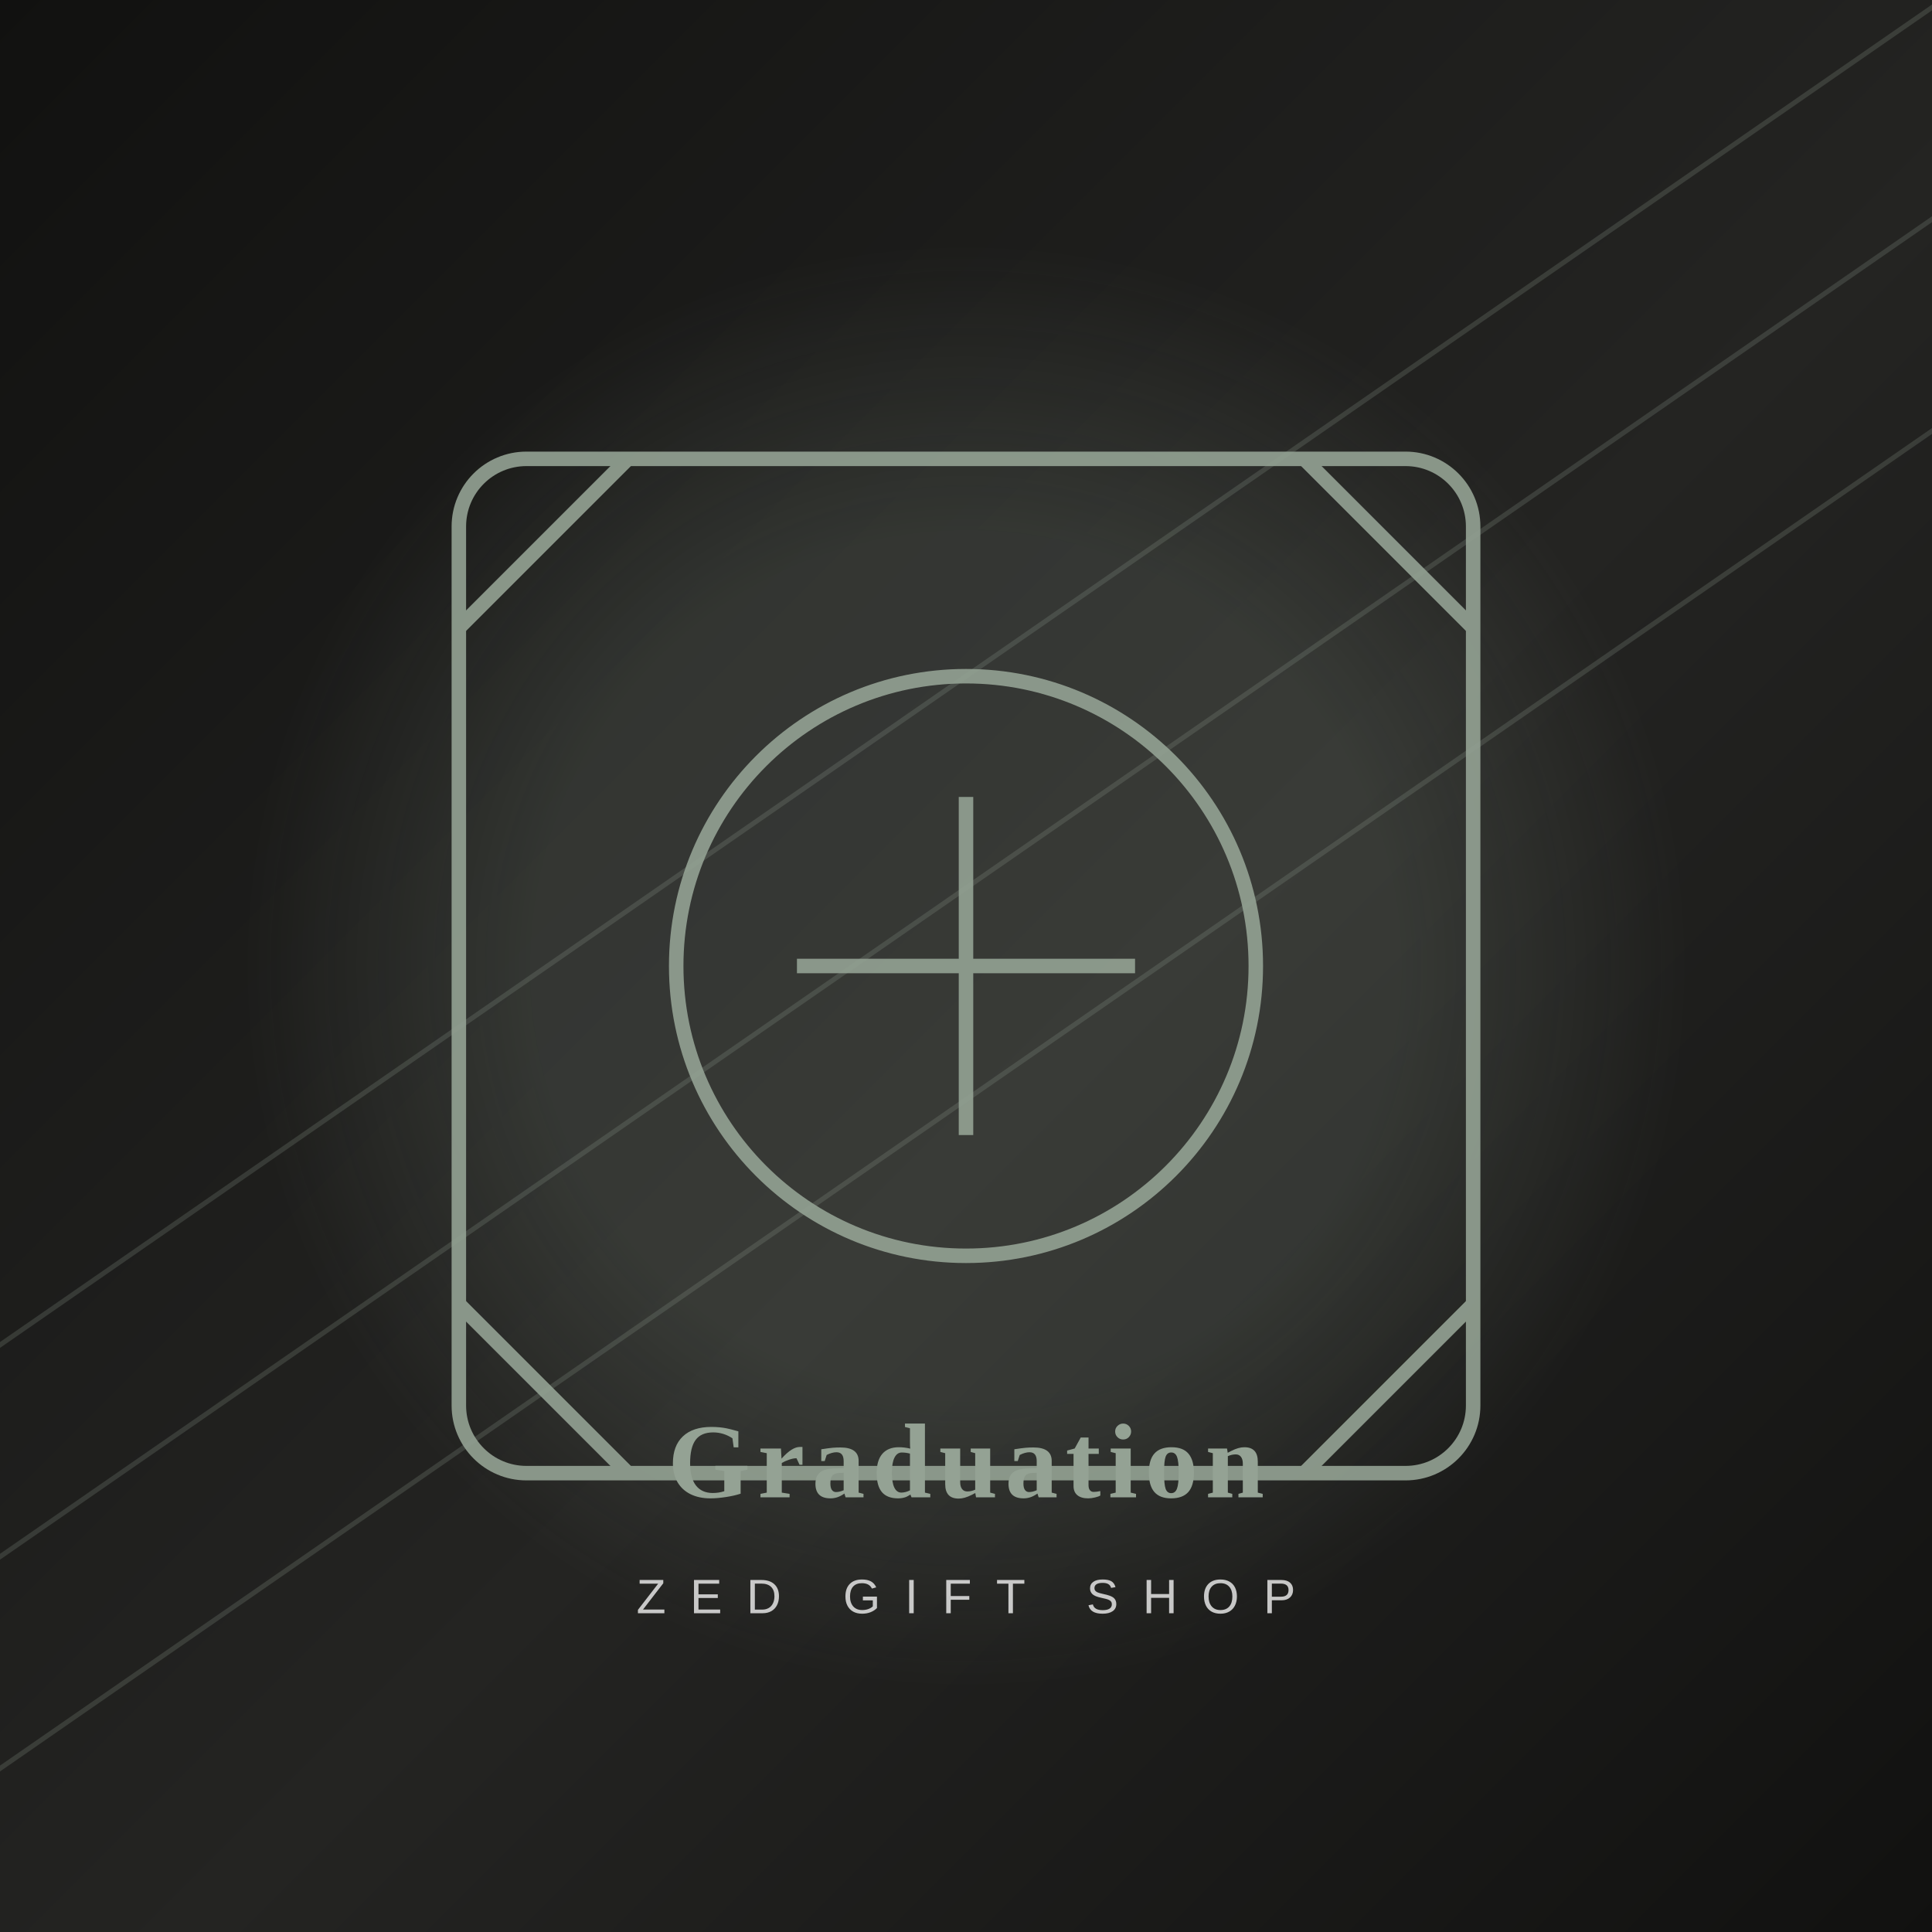
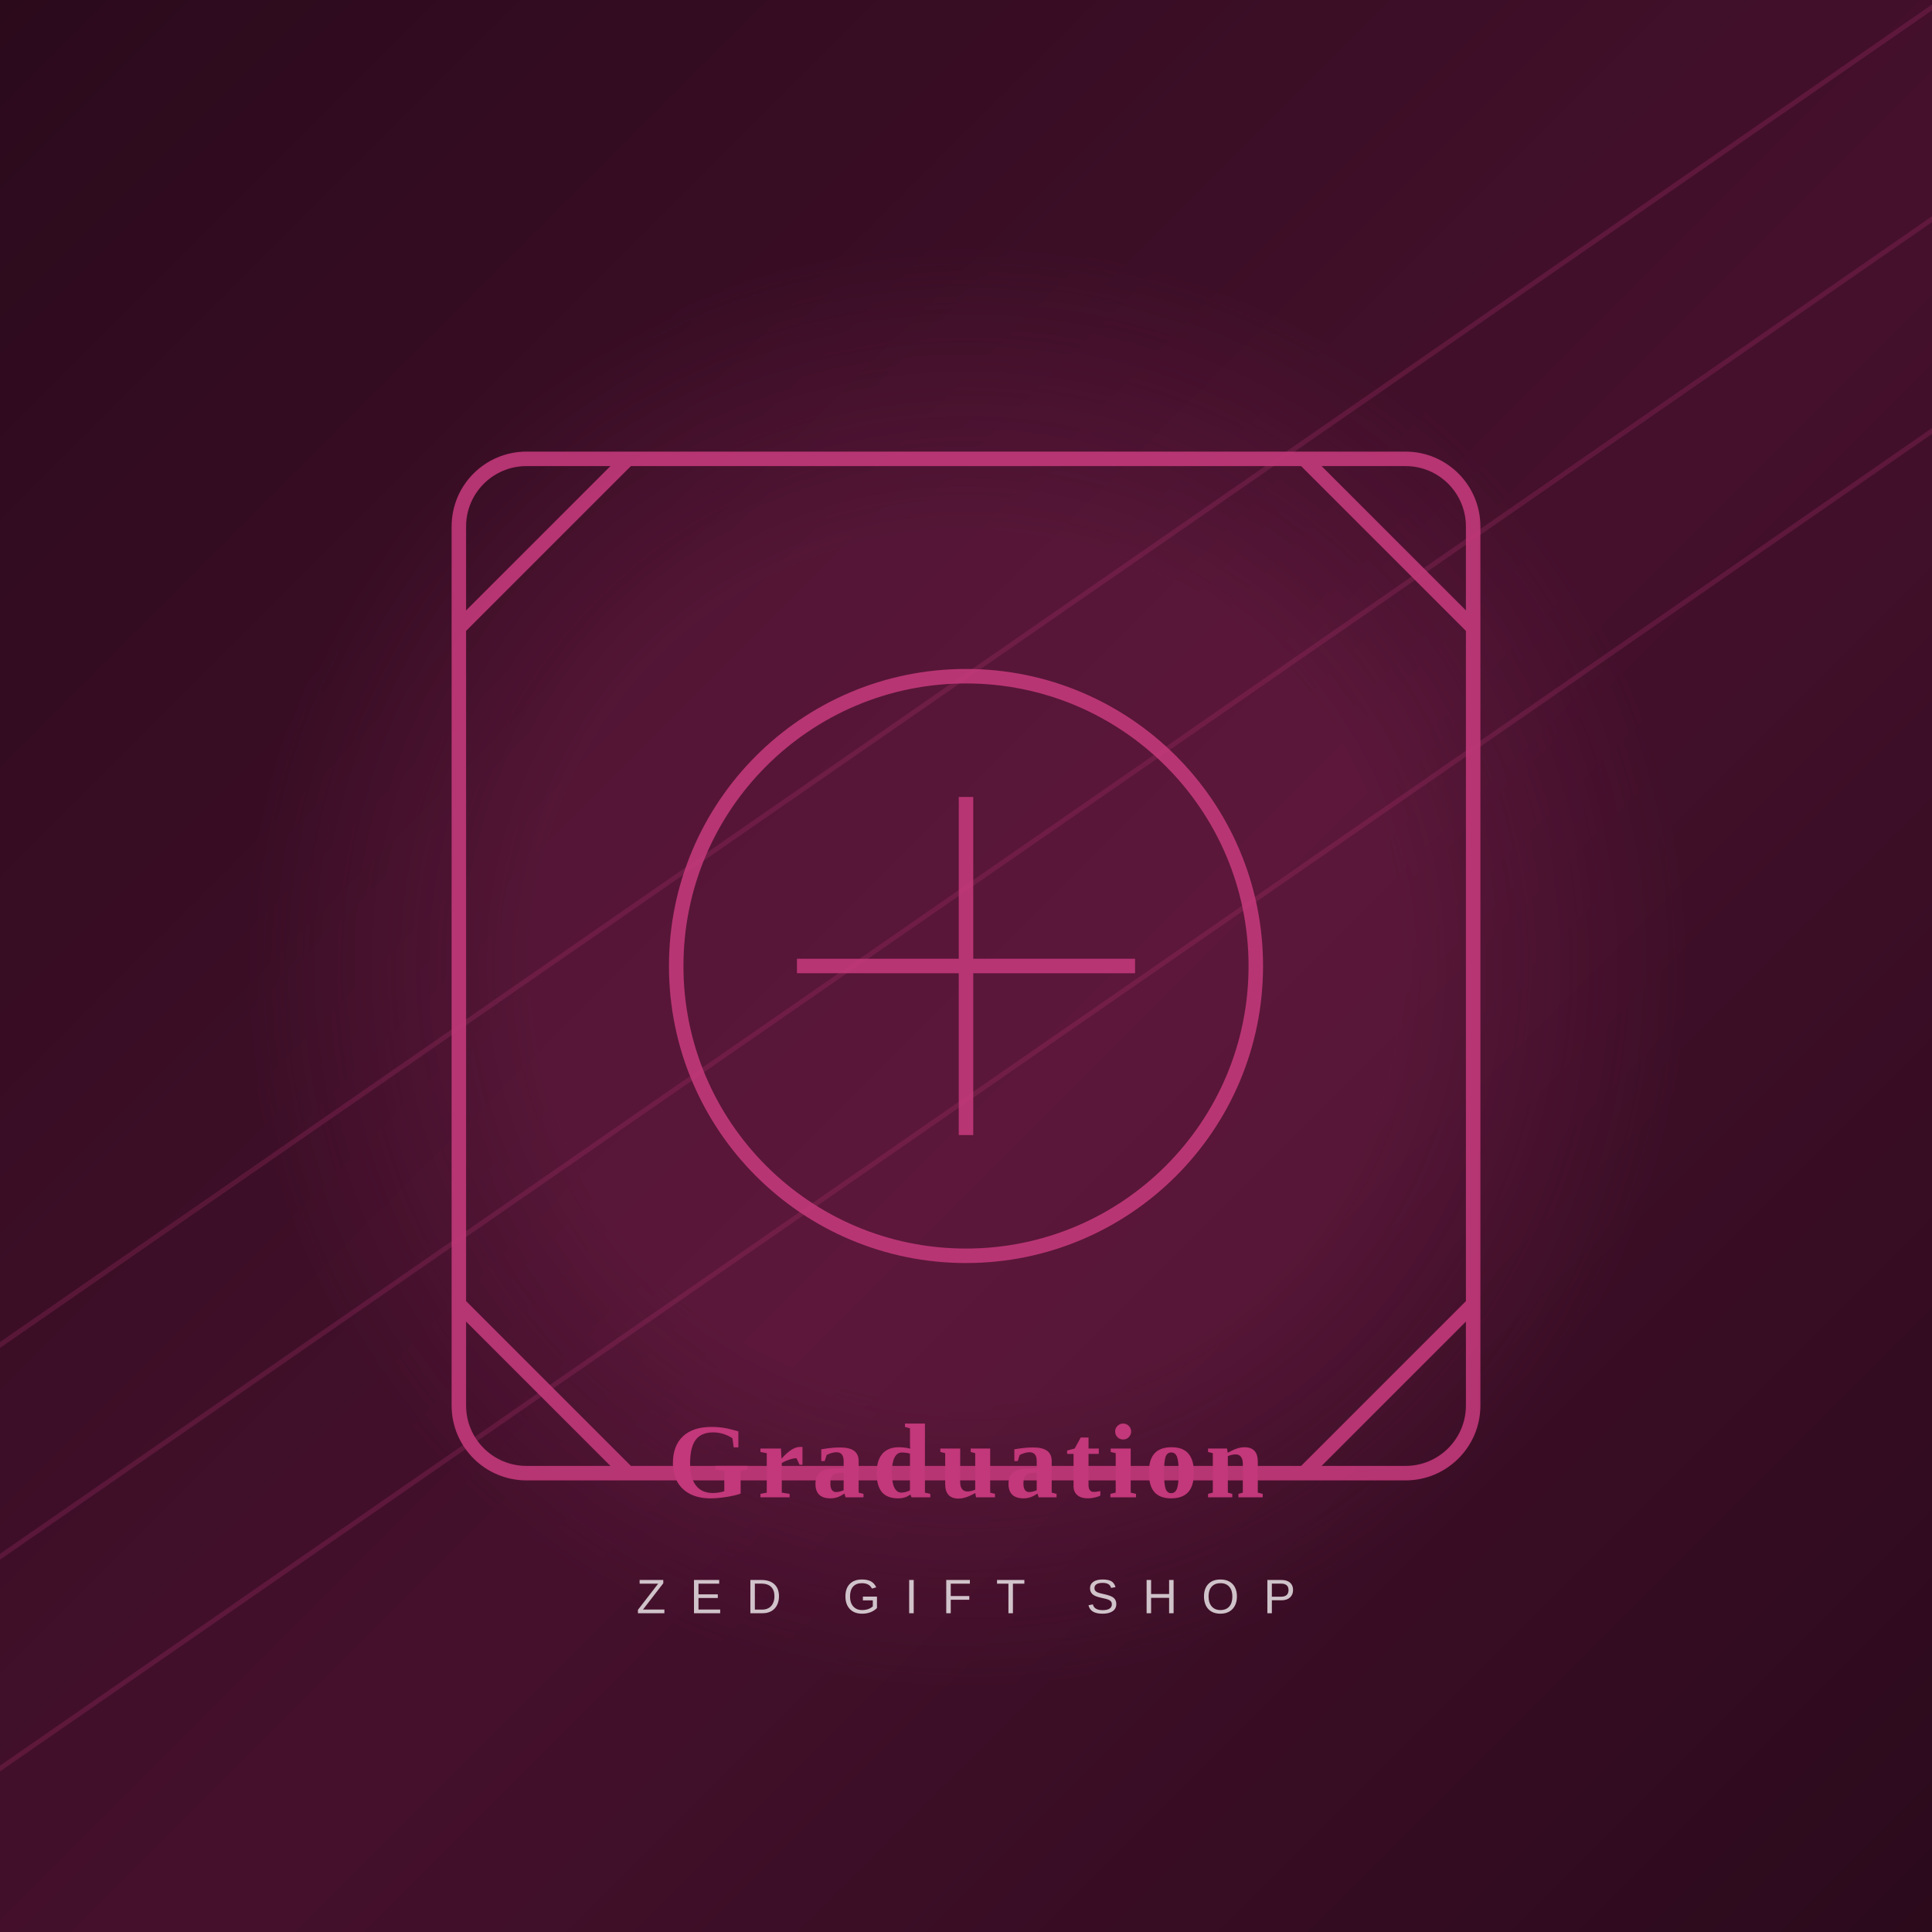
<svg xmlns="http://www.w3.org/2000/svg" width="800" height="800" viewBox="0 0 800 800">
  <defs>
    <linearGradient id="bg" x1="0" y1="0" x2="1" y2="1">
-       <stop offset="0" stop-color="#111110" />
-       <stop offset="0.55" stop-color="#242422" />
-       <stop offset="1" stop-color="#111110" />
+       <stop offset="0" stop-color="#2b0a1c" />
+       <stop offset="0.55" stop-color="#45102c" />
+       <stop offset="1" stop-color="#2b0a1c" />
    </linearGradient>
    <radialGradient id="glow" cx="0.5" cy="0.5" r="0.5">
-       <stop offset="0.6" stop-color="#94a294" stop-opacity="0.18" />
-       <stop offset="1" stop-color="#94a294" stop-opacity="0" />
+       <stop offset="0.6" stop-color="#c2387a" stop-opacity="0.18" />
+       <stop offset="1" stop-color="#c2387a" stop-opacity="0" />
    </radialGradient>
  </defs>
  <rect width="800" height="800" fill="url(#bg)" />
  <circle cx="400" cy="400" r="300" fill="url(#glow)" />
-   <g stroke="#94a294" stroke-opacity="0.22" stroke-width="2">
+   <g stroke="#c2387a" stroke-opacity="0.22" stroke-width="2">
    <path d="M-120 640 L920 -80" />
    <path d="M-80 700 L960 -20" />
    <path d="M-40 760 L1000 40" />
  </g>
-   <g fill="none" stroke="#94a294" stroke-width="6" opacity="0.9">
+   <g fill="none" stroke="#c2387a" stroke-width="6" opacity="0.9">
    <rect x="190" y="190" width="420" height="420" rx="28" />
    <path d="M260 190 L190 260 M540 190 L610 260 M260 610 L190 540 M540 610 L610 540" />
    <circle cx="400" cy="400" r="120" />
    <path d="M400 330 L400 470 M330 400 L470 400" />
  </g>
-   <text x="400" y="620" text-anchor="middle" font-family="Georgia, 'Times New Roman', serif" font-size="44" font-weight="bold" letter-spacing="3" fill="#94a294">Graduation</text>
+   <text x="400" y="620" text-anchor="middle" font-family="Georgia, 'Times New Roman', serif" font-size="44" font-weight="bold" letter-spacing="3" fill="#c2387a">Graduation</text>
  <text x="400" y="668" text-anchor="middle" font-family="Arial, sans-serif" font-size="20" letter-spacing="10" fill="#ffffff" fill-opacity="0.75">ZED GIFT SHOP</text>
</svg>
